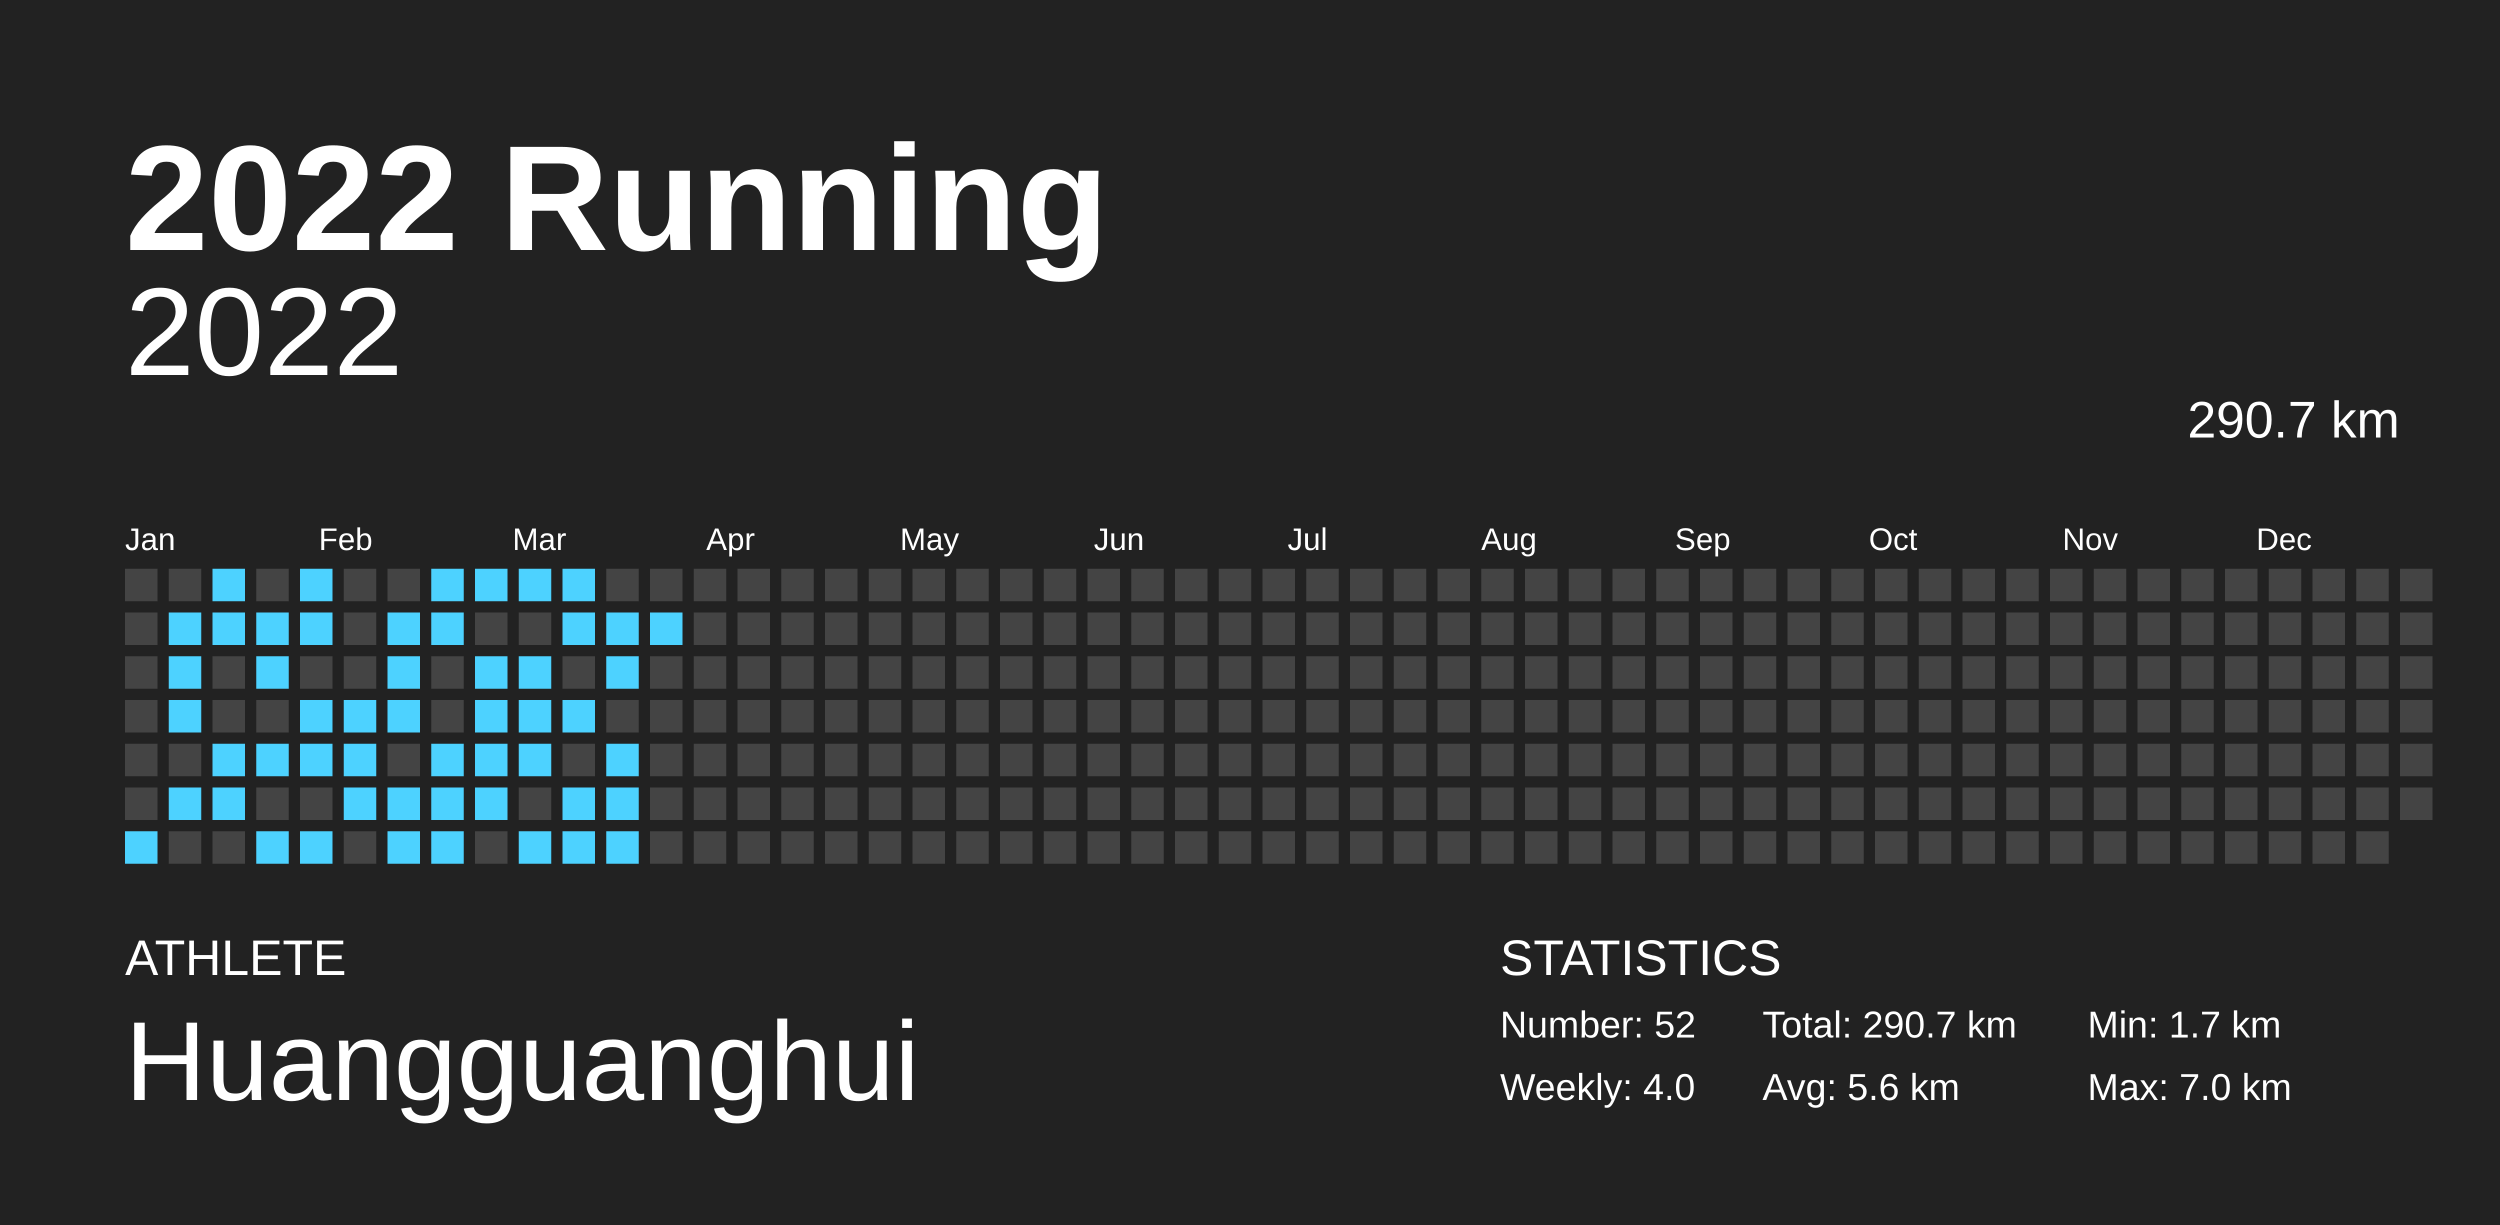
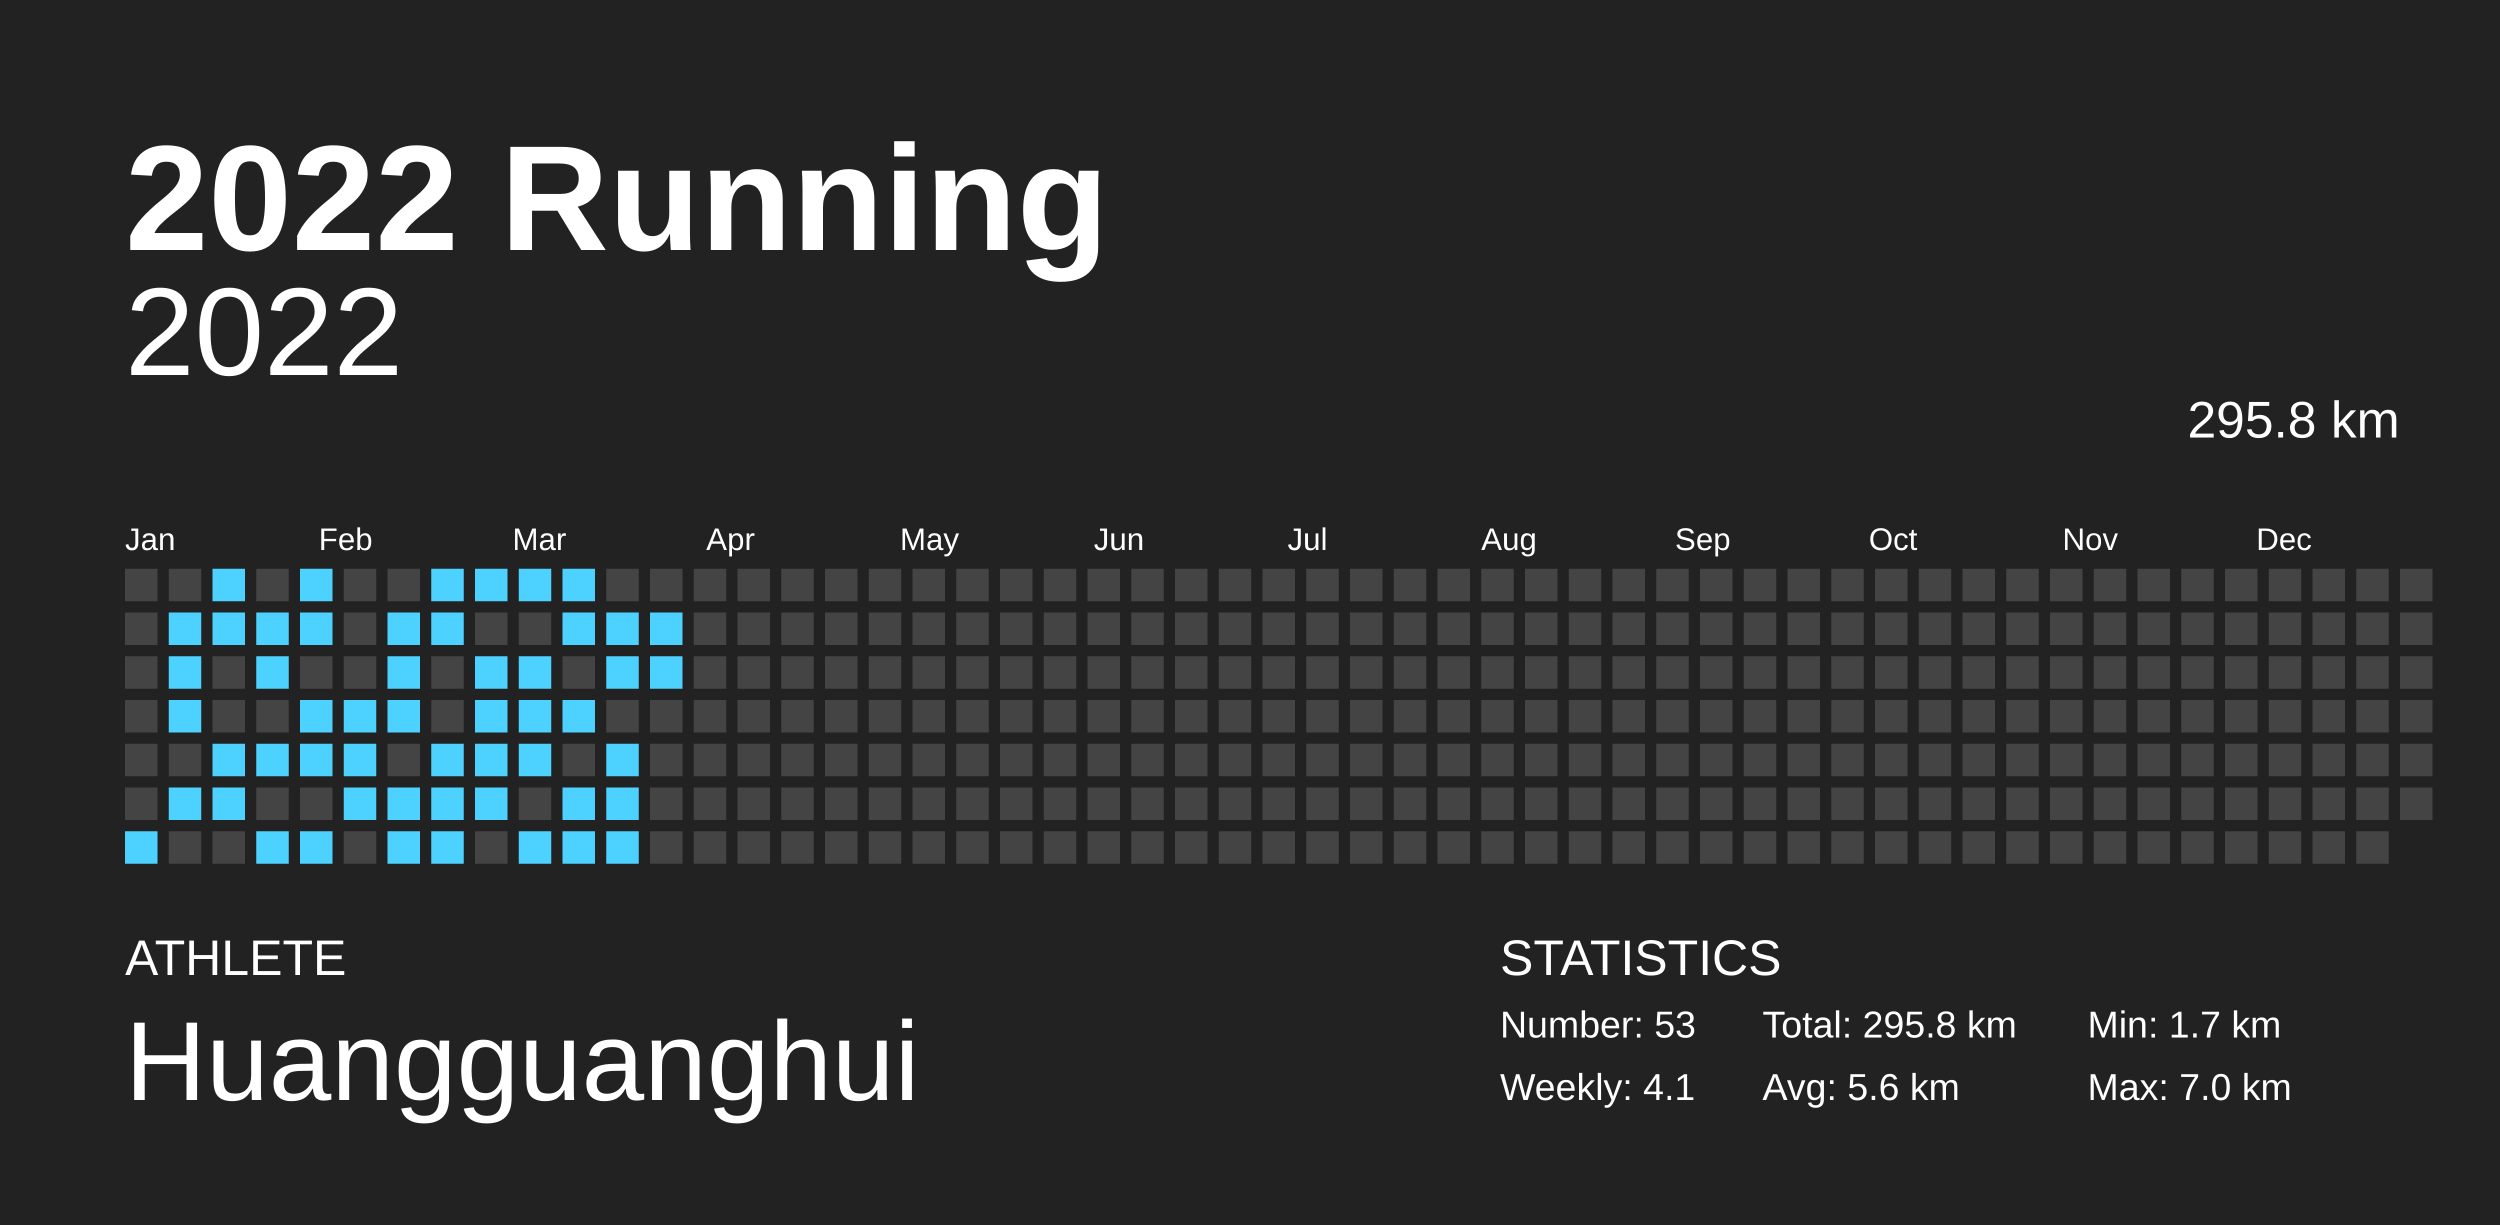
<svg xmlns="http://www.w3.org/2000/svg" baseProfile="full" height="98mm" version="1.1" viewBox="0,0,200,98" width="200mm">
  <defs />
  <rect fill="#222222" height="98" width="200" x="0" y="0" />
  <text fill="#FFFFFF" style="font-size:12px; font-family:Arial; font-weight:bold;" x="10" y="20">2022 Running</text>
  <text fill="#FFFFFF" style="font-size:4px; font-family:Arial" x="10" y="78">ATHLETE</text>
  <text fill="#FFFFFF" style="font-size:9px; font-family:Arial" x="10" y="88">Huangguanghui</text>
  <text fill="#FFFFFF" style="font-size:4px; font-family:Arial" x="120" y="78">STATISTICS</text>
-   <text fill="#FFFFFF" style="font-size:3px; font-family:Arial" x="120" y="83">Number: 52</text>
-   <text fill="#FFFFFF" style="font-size:3px; font-family:Arial" x="120" y="88">Weekly: 4.0</text>
-   <text fill="#FFFFFF" style="font-size:3px; font-family:Arial" x="141" y="83">Total: 290.7 km</text>
+   <text fill="#FFFFFF" style="font-size:3px; font-family:Arial" x="120" y="83">Number: 53</text>
+   <text fill="#FFFFFF" style="font-size:3px; font-family:Arial" x="120" y="88">Weekly: 4.1</text>
+   <text fill="#FFFFFF" style="font-size:3px; font-family:Arial" x="141" y="83">Total: 295.8 km</text>
  <text fill="#FFFFFF" style="font-size:3px; font-family:Arial" x="141" y="88">Avg: 5.6 km</text>
  <text fill="#FFFFFF" style="font-size:3px; font-family:Arial" x="167" y="83">Min: 1.7 km</text>
  <text fill="#FFFFFF" style="font-size:3px; font-family:Arial" x="167" y="88">Max: 7.0 km</text>
  <text alignment-baseline="hanging" fill="#FFFFFF" style="font-size:10.0px; font-family:Arial;" x="10" y="30">2022</text>
-   <text alignment-baseline="hanging" fill="#FFFFFF" style="font-size:4.125px; font-family:Arial;" x="175" y="35">290.7 km</text>
+   <text alignment-baseline="hanging" fill="#FFFFFF" style="font-size:4.125px; font-family:Arial;" x="175" y="35">295.8 km</text>
  <text fill="#FFFFFF" style="font-size:2.5px; font-family:Arial" x="10.0" y="44">Jan</text>
  <text fill="#FFFFFF" style="font-size:2.5px; font-family:Arial" x="25.5" y="44">Feb</text>
  <text fill="#FFFFFF" style="font-size:2.5px; font-family:Arial" x="41.0" y="44">Mar</text>
  <text fill="#FFFFFF" style="font-size:2.5px; font-family:Arial" x="56.5" y="44">Apr</text>
  <text fill="#FFFFFF" style="font-size:2.5px; font-family:Arial" x="72.0" y="44">May</text>
  <text fill="#FFFFFF" style="font-size:2.5px; font-family:Arial" x="87.5" y="44">Jun</text>
  <text fill="#FFFFFF" style="font-size:2.5px; font-family:Arial" x="103.0" y="44">Jul</text>
  <text fill="#FFFFFF" style="font-size:2.5px; font-family:Arial" x="118.5" y="44">Aug</text>
  <text fill="#FFFFFF" style="font-size:2.5px; font-family:Arial" x="134.0" y="44">Sep</text>
  <text fill="#FFFFFF" style="font-size:2.5px; font-family:Arial" x="149.5" y="44">Oct</text>
  <text fill="#FFFFFF" style="font-size:2.5px; font-family:Arial" x="165.0" y="44">Nov</text>
  <text fill="#FFFFFF" style="font-size:2.5px; font-family:Arial" x="180.5" y="44">Dec</text>
  <rect fill="#444444" height="2.6" width="2.6" x="10.0" y="45.5" />
  <rect fill="#444444" height="2.6" width="2.6" x="10.0" y="49.0" />
  <rect fill="#444444" height="2.6" width="2.6" x="10.0" y="52.5" />
  <rect fill="#444444" height="2.6" width="2.6" x="10.0" y="56.0" />
  <rect fill="#444444" height="2.6" width="2.6" x="10.0" y="59.5" />
  <rect fill="#444444" height="2.6" width="2.6" x="10.0" y="63.0" />
  <rect fill="#4dd2ff" height="2.6" width="2.6" x="10.0" y="66.5" />
  <rect fill="#444444" height="2.6" width="2.6" x="13.5" y="45.5" />
  <rect fill="#4dd2ff" height="2.6" width="2.6" x="13.5" y="49.0" />
  <rect fill="#4dd2ff" height="2.6" width="2.6" x="13.5" y="52.5" />
  <rect fill="#4dd2ff" height="2.6" width="2.6" x="13.5" y="56.0" />
  <rect fill="#444444" height="2.6" width="2.6" x="13.5" y="59.5" />
  <rect fill="#4dd2ff" height="2.6" width="2.6" x="13.5" y="63.0" />
  <rect fill="#444444" height="2.6" width="2.6" x="13.5" y="66.5" />
  <rect fill="#4dd2ff" height="2.6" width="2.6" x="17.0" y="45.5" />
  <rect fill="#4dd2ff" height="2.6" width="2.6" x="17.0" y="49.0" />
  <rect fill="#444444" height="2.6" width="2.6" x="17.0" y="52.5" />
  <rect fill="#444444" height="2.6" width="2.6" x="17.0" y="56.0" />
  <rect fill="#4dd2ff" height="2.6" width="2.6" x="17.0" y="59.5" />
  <rect fill="#4dd2ff" height="2.6" width="2.6" x="17.0" y="63.0" />
  <rect fill="#444444" height="2.6" width="2.6" x="17.0" y="66.5" />
  <rect fill="#444444" height="2.6" width="2.6" x="20.5" y="45.5" />
  <rect fill="#4dd2ff" height="2.6" width="2.6" x="20.5" y="49.0" />
  <rect fill="#4dd2ff" height="2.6" width="2.6" x="20.5" y="52.5" />
  <rect fill="#444444" height="2.6" width="2.6" x="20.5" y="56.0" />
  <rect fill="#4dd2ff" height="2.6" width="2.6" x="20.5" y="59.5" />
  <rect fill="#444444" height="2.6" width="2.6" x="20.5" y="63.0" />
  <rect fill="#4dd2ff" height="2.6" width="2.6" x="20.5" y="66.5" />
  <rect fill="#4dd2ff" height="2.6" width="2.6" x="24.0" y="45.5" />
  <rect fill="#4dd2ff" height="2.6" width="2.6" x="24.0" y="49.0" />
  <rect fill="#444444" height="2.6" width="2.6" x="24.0" y="52.5" />
  <rect fill="#4dd2ff" height="2.6" width="2.6" x="24.0" y="56.0" />
  <rect fill="#4dd2ff" height="2.6" width="2.6" x="24.0" y="59.5" />
  <rect fill="#444444" height="2.6" width="2.6" x="24.0" y="63.0" />
  <rect fill="#4dd2ff" height="2.6" width="2.6" x="24.0" y="66.5" />
  <rect fill="#444444" height="2.6" width="2.6" x="27.5" y="45.5" />
  <rect fill="#444444" height="2.6" width="2.6" x="27.5" y="49.0" />
  <rect fill="#444444" height="2.6" width="2.6" x="27.5" y="52.5" />
  <rect fill="#4dd2ff" height="2.6" width="2.6" x="27.5" y="56.0" />
  <rect fill="#4dd2ff" height="2.6" width="2.6" x="27.5" y="59.5" />
  <rect fill="#4dd2ff" height="2.6" width="2.6" x="27.5" y="63.0" />
  <rect fill="#444444" height="2.6" width="2.6" x="27.5" y="66.5" />
  <rect fill="#444444" height="2.6" width="2.6" x="31.0" y="45.5" />
  <rect fill="#4dd2ff" height="2.6" width="2.6" x="31.0" y="49.0" />
  <rect fill="#4dd2ff" height="2.6" width="2.6" x="31.0" y="52.5" />
  <rect fill="#4dd2ff" height="2.6" width="2.6" x="31.0" y="56.0" />
  <rect fill="#444444" height="2.6" width="2.6" x="31.0" y="59.5" />
  <rect fill="#4dd2ff" height="2.6" width="2.6" x="31.0" y="63.0" />
  <rect fill="#4dd2ff" height="2.6" width="2.6" x="31.0" y="66.5" />
  <rect fill="#4dd2ff" height="2.6" width="2.6" x="34.5" y="45.5" />
  <rect fill="#4dd2ff" height="2.6" width="2.6" x="34.5" y="49.0" />
  <rect fill="#444444" height="2.6" width="2.6" x="34.5" y="52.5" />
  <rect fill="#444444" height="2.6" width="2.6" x="34.5" y="56.0" />
  <rect fill="#4dd2ff" height="2.6" width="2.6" x="34.5" y="59.5" />
  <rect fill="#4dd2ff" height="2.6" width="2.6" x="34.5" y="63.0" />
  <rect fill="#4dd2ff" height="2.6" width="2.6" x="34.5" y="66.5" />
  <rect fill="#4dd2ff" height="2.6" width="2.6" x="38.0" y="45.5" />
  <rect fill="#444444" height="2.6" width="2.6" x="38.0" y="49.0" />
  <rect fill="#4dd2ff" height="2.6" width="2.6" x="38.0" y="52.5" />
  <rect fill="#4dd2ff" height="2.6" width="2.6" x="38.0" y="56.0" />
  <rect fill="#4dd2ff" height="2.6" width="2.6" x="38.0" y="59.5" />
  <rect fill="#4dd2ff" height="2.6" width="2.6" x="38.0" y="63.0" />
  <rect fill="#444444" height="2.6" width="2.6" x="38.0" y="66.5" />
  <rect fill="#4dd2ff" height="2.6" width="2.6" x="41.5" y="45.5" />
  <rect fill="#444444" height="2.6" width="2.6" x="41.5" y="49.0" />
  <rect fill="#4dd2ff" height="2.6" width="2.6" x="41.5" y="52.5" />
  <rect fill="#4dd2ff" height="2.6" width="2.6" x="41.5" y="56.0" />
  <rect fill="#4dd2ff" height="2.6" width="2.6" x="41.5" y="59.5" />
  <rect fill="#444444" height="2.6" width="2.6" x="41.5" y="63.0" />
  <rect fill="#4dd2ff" height="2.6" width="2.6" x="41.5" y="66.5" />
  <rect fill="#4dd2ff" height="2.6" width="2.6" x="45.0" y="45.5" />
  <rect fill="#4dd2ff" height="2.6" width="2.6" x="45.0" y="49.0" />
  <rect fill="#444444" height="2.6" width="2.6" x="45.0" y="52.5" />
  <rect fill="#4dd2ff" height="2.6" width="2.6" x="45.0" y="56.0" />
  <rect fill="#444444" height="2.6" width="2.6" x="45.0" y="59.5" />
  <rect fill="#4dd2ff" height="2.6" width="2.6" x="45.0" y="63.0" />
  <rect fill="#4dd2ff" height="2.6" width="2.6" x="45.0" y="66.5" />
  <rect fill="#444444" height="2.6" width="2.6" x="48.5" y="45.5" />
  <rect fill="#4dd2ff" height="2.6" width="2.6" x="48.5" y="49.0" />
  <rect fill="#4dd2ff" height="2.6" width="2.6" x="48.5" y="52.5" />
  <rect fill="#444444" height="2.6" width="2.6" x="48.5" y="56.0" />
  <rect fill="#4dd2ff" height="2.6" width="2.6" x="48.5" y="59.5" />
  <rect fill="#4dd2ff" height="2.6" width="2.6" x="48.5" y="63.0" />
  <rect fill="#4dd2ff" height="2.6" width="2.6" x="48.5" y="66.5" />
  <rect fill="#444444" height="2.6" width="2.6" x="52.0" y="45.5" />
  <rect fill="#4dd2ff" height="2.6" width="2.6" x="52.0" y="49.0" />
-   <rect fill="#444444" height="2.6" width="2.6" x="52.0" y="52.5" />
+   <rect fill="#4dd2ff" height="2.6" width="2.6" x="52.0" y="52.5" />
  <rect fill="#444444" height="2.6" width="2.6" x="52.0" y="56.0" />
  <rect fill="#444444" height="2.6" width="2.6" x="52.0" y="59.5" />
  <rect fill="#444444" height="2.6" width="2.6" x="52.0" y="63.0" />
  <rect fill="#444444" height="2.6" width="2.6" x="52.0" y="66.5" />
  <rect fill="#444444" height="2.6" width="2.6" x="55.5" y="45.5" />
  <rect fill="#444444" height="2.6" width="2.6" x="55.5" y="49.0" />
  <rect fill="#444444" height="2.6" width="2.6" x="55.5" y="52.5" />
  <rect fill="#444444" height="2.6" width="2.6" x="55.5" y="56.0" />
  <rect fill="#444444" height="2.6" width="2.6" x="55.5" y="59.5" />
  <rect fill="#444444" height="2.6" width="2.6" x="55.5" y="63.0" />
  <rect fill="#444444" height="2.6" width="2.6" x="55.5" y="66.5" />
  <rect fill="#444444" height="2.6" width="2.6" x="59.0" y="45.5" />
  <rect fill="#444444" height="2.6" width="2.6" x="59.0" y="49.0" />
  <rect fill="#444444" height="2.6" width="2.6" x="59.0" y="52.5" />
  <rect fill="#444444" height="2.6" width="2.6" x="59.0" y="56.0" />
  <rect fill="#444444" height="2.6" width="2.6" x="59.0" y="59.5" />
  <rect fill="#444444" height="2.6" width="2.6" x="59.0" y="63.0" />
  <rect fill="#444444" height="2.6" width="2.6" x="59.0" y="66.5" />
  <rect fill="#444444" height="2.6" width="2.6" x="62.5" y="45.5" />
  <rect fill="#444444" height="2.6" width="2.6" x="62.5" y="49.0" />
  <rect fill="#444444" height="2.6" width="2.6" x="62.5" y="52.5" />
  <rect fill="#444444" height="2.6" width="2.6" x="62.5" y="56.0" />
  <rect fill="#444444" height="2.6" width="2.6" x="62.5" y="59.5" />
  <rect fill="#444444" height="2.6" width="2.6" x="62.5" y="63.0" />
  <rect fill="#444444" height="2.6" width="2.6" x="62.5" y="66.5" />
  <rect fill="#444444" height="2.6" width="2.6" x="66.0" y="45.5" />
  <rect fill="#444444" height="2.6" width="2.6" x="66.0" y="49.0" />
  <rect fill="#444444" height="2.6" width="2.6" x="66.0" y="52.5" />
  <rect fill="#444444" height="2.6" width="2.6" x="66.0" y="56.0" />
  <rect fill="#444444" height="2.6" width="2.6" x="66.0" y="59.5" />
  <rect fill="#444444" height="2.6" width="2.6" x="66.0" y="63.0" />
  <rect fill="#444444" height="2.6" width="2.6" x="66.0" y="66.5" />
  <rect fill="#444444" height="2.6" width="2.6" x="69.5" y="45.5" />
  <rect fill="#444444" height="2.6" width="2.6" x="69.5" y="49.0" />
  <rect fill="#444444" height="2.6" width="2.6" x="69.5" y="52.5" />
  <rect fill="#444444" height="2.6" width="2.6" x="69.5" y="56.0" />
  <rect fill="#444444" height="2.6" width="2.6" x="69.5" y="59.5" />
  <rect fill="#444444" height="2.6" width="2.6" x="69.5" y="63.0" />
  <rect fill="#444444" height="2.6" width="2.6" x="69.5" y="66.5" />
  <rect fill="#444444" height="2.6" width="2.6" x="73.0" y="45.5" />
  <rect fill="#444444" height="2.6" width="2.6" x="73.0" y="49.0" />
  <rect fill="#444444" height="2.6" width="2.6" x="73.0" y="52.5" />
  <rect fill="#444444" height="2.6" width="2.6" x="73.0" y="56.0" />
  <rect fill="#444444" height="2.6" width="2.6" x="73.0" y="59.5" />
  <rect fill="#444444" height="2.6" width="2.6" x="73.0" y="63.0" />
  <rect fill="#444444" height="2.6" width="2.6" x="73.0" y="66.5" />
  <rect fill="#444444" height="2.6" width="2.6" x="76.5" y="45.5" />
  <rect fill="#444444" height="2.6" width="2.6" x="76.5" y="49.0" />
  <rect fill="#444444" height="2.6" width="2.6" x="76.5" y="52.5" />
  <rect fill="#444444" height="2.6" width="2.6" x="76.5" y="56.0" />
  <rect fill="#444444" height="2.6" width="2.6" x="76.5" y="59.5" />
  <rect fill="#444444" height="2.6" width="2.6" x="76.5" y="63.0" />
  <rect fill="#444444" height="2.6" width="2.6" x="76.5" y="66.5" />
  <rect fill="#444444" height="2.6" width="2.6" x="80.0" y="45.5" />
  <rect fill="#444444" height="2.6" width="2.6" x="80.0" y="49.0" />
  <rect fill="#444444" height="2.6" width="2.6" x="80.0" y="52.5" />
  <rect fill="#444444" height="2.6" width="2.6" x="80.0" y="56.0" />
  <rect fill="#444444" height="2.6" width="2.6" x="80.0" y="59.5" />
  <rect fill="#444444" height="2.6" width="2.6" x="80.0" y="63.0" />
  <rect fill="#444444" height="2.6" width="2.6" x="80.0" y="66.5" />
  <rect fill="#444444" height="2.6" width="2.6" x="83.5" y="45.5" />
  <rect fill="#444444" height="2.6" width="2.6" x="83.5" y="49.0" />
  <rect fill="#444444" height="2.6" width="2.6" x="83.5" y="52.5" />
  <rect fill="#444444" height="2.6" width="2.6" x="83.5" y="56.0" />
  <rect fill="#444444" height="2.6" width="2.6" x="83.5" y="59.5" />
  <rect fill="#444444" height="2.6" width="2.6" x="83.5" y="63.0" />
  <rect fill="#444444" height="2.6" width="2.6" x="83.5" y="66.5" />
  <rect fill="#444444" height="2.6" width="2.6" x="87.0" y="45.5" />
  <rect fill="#444444" height="2.6" width="2.6" x="87.0" y="49.0" />
  <rect fill="#444444" height="2.6" width="2.6" x="87.0" y="52.5" />
  <rect fill="#444444" height="2.6" width="2.6" x="87.0" y="56.0" />
  <rect fill="#444444" height="2.6" width="2.6" x="87.0" y="59.5" />
  <rect fill="#444444" height="2.6" width="2.6" x="87.0" y="63.0" />
  <rect fill="#444444" height="2.6" width="2.6" x="87.0" y="66.5" />
  <rect fill="#444444" height="2.6" width="2.6" x="90.5" y="45.5" />
  <rect fill="#444444" height="2.6" width="2.6" x="90.5" y="49.0" />
  <rect fill="#444444" height="2.6" width="2.6" x="90.5" y="52.5" />
  <rect fill="#444444" height="2.6" width="2.6" x="90.5" y="56.0" />
  <rect fill="#444444" height="2.6" width="2.6" x="90.5" y="59.5" />
  <rect fill="#444444" height="2.6" width="2.6" x="90.5" y="63.0" />
  <rect fill="#444444" height="2.6" width="2.6" x="90.5" y="66.5" />
  <rect fill="#444444" height="2.6" width="2.6" x="94.0" y="45.5" />
  <rect fill="#444444" height="2.6" width="2.6" x="94.0" y="49.0" />
  <rect fill="#444444" height="2.6" width="2.6" x="94.0" y="52.5" />
  <rect fill="#444444" height="2.6" width="2.6" x="94.0" y="56.0" />
  <rect fill="#444444" height="2.6" width="2.6" x="94.0" y="59.5" />
  <rect fill="#444444" height="2.6" width="2.6" x="94.0" y="63.0" />
  <rect fill="#444444" height="2.6" width="2.6" x="94.0" y="66.5" />
  <rect fill="#444444" height="2.6" width="2.6" x="97.5" y="45.5" />
  <rect fill="#444444" height="2.6" width="2.6" x="97.5" y="49.0" />
  <rect fill="#444444" height="2.6" width="2.6" x="97.5" y="52.5" />
  <rect fill="#444444" height="2.6" width="2.6" x="97.5" y="56.0" />
  <rect fill="#444444" height="2.6" width="2.6" x="97.5" y="59.5" />
  <rect fill="#444444" height="2.6" width="2.6" x="97.5" y="63.0" />
  <rect fill="#444444" height="2.6" width="2.6" x="97.5" y="66.5" />
  <rect fill="#444444" height="2.6" width="2.6" x="101.0" y="45.5" />
  <rect fill="#444444" height="2.6" width="2.6" x="101.0" y="49.0" />
  <rect fill="#444444" height="2.6" width="2.6" x="101.0" y="52.5" />
  <rect fill="#444444" height="2.6" width="2.6" x="101.0" y="56.0" />
  <rect fill="#444444" height="2.6" width="2.6" x="101.0" y="59.5" />
  <rect fill="#444444" height="2.6" width="2.6" x="101.0" y="63.0" />
  <rect fill="#444444" height="2.6" width="2.6" x="101.0" y="66.5" />
  <rect fill="#444444" height="2.6" width="2.6" x="104.5" y="45.5" />
  <rect fill="#444444" height="2.6" width="2.6" x="104.5" y="49.0" />
  <rect fill="#444444" height="2.6" width="2.6" x="104.5" y="52.5" />
  <rect fill="#444444" height="2.6" width="2.6" x="104.5" y="56.0" />
  <rect fill="#444444" height="2.6" width="2.6" x="104.5" y="59.5" />
  <rect fill="#444444" height="2.6" width="2.6" x="104.5" y="63.0" />
  <rect fill="#444444" height="2.6" width="2.6" x="104.5" y="66.5" />
  <rect fill="#444444" height="2.6" width="2.6" x="108.0" y="45.5" />
  <rect fill="#444444" height="2.6" width="2.6" x="108.0" y="49.0" />
  <rect fill="#444444" height="2.6" width="2.6" x="108.0" y="52.5" />
  <rect fill="#444444" height="2.6" width="2.6" x="108.0" y="56.0" />
  <rect fill="#444444" height="2.6" width="2.6" x="108.0" y="59.5" />
  <rect fill="#444444" height="2.6" width="2.6" x="108.0" y="63.0" />
  <rect fill="#444444" height="2.6" width="2.6" x="108.0" y="66.5" />
  <rect fill="#444444" height="2.6" width="2.6" x="111.5" y="45.5" />
  <rect fill="#444444" height="2.6" width="2.6" x="111.5" y="49.0" />
  <rect fill="#444444" height="2.6" width="2.6" x="111.5" y="52.5" />
  <rect fill="#444444" height="2.6" width="2.6" x="111.5" y="56.0" />
  <rect fill="#444444" height="2.6" width="2.6" x="111.5" y="59.5" />
  <rect fill="#444444" height="2.6" width="2.6" x="111.5" y="63.0" />
  <rect fill="#444444" height="2.6" width="2.6" x="111.5" y="66.5" />
  <rect fill="#444444" height="2.6" width="2.6" x="115.0" y="45.5" />
  <rect fill="#444444" height="2.6" width="2.6" x="115.0" y="49.0" />
  <rect fill="#444444" height="2.6" width="2.6" x="115.0" y="52.5" />
  <rect fill="#444444" height="2.6" width="2.6" x="115.0" y="56.0" />
  <rect fill="#444444" height="2.6" width="2.6" x="115.0" y="59.5" />
  <rect fill="#444444" height="2.6" width="2.6" x="115.0" y="63.0" />
  <rect fill="#444444" height="2.6" width="2.6" x="115.0" y="66.5" />
  <rect fill="#444444" height="2.6" width="2.6" x="118.5" y="45.5" />
  <rect fill="#444444" height="2.6" width="2.6" x="118.5" y="49.0" />
  <rect fill="#444444" height="2.6" width="2.6" x="118.5" y="52.5" />
  <rect fill="#444444" height="2.6" width="2.6" x="118.5" y="56.0" />
  <rect fill="#444444" height="2.6" width="2.6" x="118.5" y="59.5" />
  <rect fill="#444444" height="2.6" width="2.6" x="118.5" y="63.0" />
  <rect fill="#444444" height="2.6" width="2.6" x="118.5" y="66.5" />
  <rect fill="#444444" height="2.6" width="2.6" x="122.0" y="45.5" />
  <rect fill="#444444" height="2.6" width="2.6" x="122.0" y="49.0" />
  <rect fill="#444444" height="2.6" width="2.6" x="122.0" y="52.5" />
  <rect fill="#444444" height="2.6" width="2.6" x="122.0" y="56.0" />
  <rect fill="#444444" height="2.6" width="2.6" x="122.0" y="59.5" />
  <rect fill="#444444" height="2.6" width="2.6" x="122.0" y="63.0" />
  <rect fill="#444444" height="2.6" width="2.6" x="122.0" y="66.5" />
  <rect fill="#444444" height="2.6" width="2.6" x="125.5" y="45.5" />
  <rect fill="#444444" height="2.6" width="2.6" x="125.5" y="49.0" />
  <rect fill="#444444" height="2.6" width="2.6" x="125.5" y="52.5" />
  <rect fill="#444444" height="2.6" width="2.6" x="125.5" y="56.0" />
  <rect fill="#444444" height="2.6" width="2.6" x="125.5" y="59.5" />
  <rect fill="#444444" height="2.6" width="2.6" x="125.5" y="63.0" />
  <rect fill="#444444" height="2.6" width="2.6" x="125.5" y="66.5" />
  <rect fill="#444444" height="2.6" width="2.6" x="129.0" y="45.5" />
  <rect fill="#444444" height="2.6" width="2.6" x="129.0" y="49.0" />
  <rect fill="#444444" height="2.6" width="2.6" x="129.0" y="52.5" />
  <rect fill="#444444" height="2.6" width="2.6" x="129.0" y="56.0" />
  <rect fill="#444444" height="2.6" width="2.6" x="129.0" y="59.5" />
  <rect fill="#444444" height="2.6" width="2.6" x="129.0" y="63.0" />
  <rect fill="#444444" height="2.6" width="2.6" x="129.0" y="66.5" />
  <rect fill="#444444" height="2.6" width="2.6" x="132.5" y="45.5" />
  <rect fill="#444444" height="2.6" width="2.6" x="132.5" y="49.0" />
  <rect fill="#444444" height="2.6" width="2.6" x="132.5" y="52.5" />
  <rect fill="#444444" height="2.6" width="2.6" x="132.5" y="56.0" />
  <rect fill="#444444" height="2.6" width="2.6" x="132.5" y="59.5" />
  <rect fill="#444444" height="2.6" width="2.6" x="132.5" y="63.0" />
  <rect fill="#444444" height="2.6" width="2.6" x="132.5" y="66.5" />
  <rect fill="#444444" height="2.6" width="2.6" x="136.0" y="45.5" />
  <rect fill="#444444" height="2.6" width="2.6" x="136.0" y="49.0" />
  <rect fill="#444444" height="2.6" width="2.6" x="136.0" y="52.5" />
  <rect fill="#444444" height="2.6" width="2.6" x="136.0" y="56.0" />
  <rect fill="#444444" height="2.6" width="2.6" x="136.0" y="59.5" />
  <rect fill="#444444" height="2.6" width="2.6" x="136.0" y="63.0" />
  <rect fill="#444444" height="2.6" width="2.6" x="136.0" y="66.5" />
  <rect fill="#444444" height="2.6" width="2.6" x="139.5" y="45.5" />
  <rect fill="#444444" height="2.6" width="2.6" x="139.5" y="49.0" />
  <rect fill="#444444" height="2.6" width="2.6" x="139.5" y="52.5" />
  <rect fill="#444444" height="2.6" width="2.6" x="139.5" y="56.0" />
  <rect fill="#444444" height="2.6" width="2.6" x="139.5" y="59.5" />
  <rect fill="#444444" height="2.6" width="2.6" x="139.5" y="63.0" />
  <rect fill="#444444" height="2.6" width="2.6" x="139.5" y="66.5" />
  <rect fill="#444444" height="2.6" width="2.6" x="143.0" y="45.5" />
  <rect fill="#444444" height="2.6" width="2.6" x="143.0" y="49.0" />
  <rect fill="#444444" height="2.6" width="2.6" x="143.0" y="52.5" />
  <rect fill="#444444" height="2.6" width="2.6" x="143.0" y="56.0" />
  <rect fill="#444444" height="2.6" width="2.6" x="143.0" y="59.5" />
  <rect fill="#444444" height="2.6" width="2.6" x="143.0" y="63.0" />
  <rect fill="#444444" height="2.6" width="2.6" x="143.0" y="66.5" />
  <rect fill="#444444" height="2.6" width="2.6" x="146.5" y="45.5" />
  <rect fill="#444444" height="2.6" width="2.6" x="146.5" y="49.0" />
  <rect fill="#444444" height="2.6" width="2.6" x="146.5" y="52.5" />
  <rect fill="#444444" height="2.6" width="2.6" x="146.5" y="56.0" />
  <rect fill="#444444" height="2.6" width="2.6" x="146.5" y="59.5" />
  <rect fill="#444444" height="2.6" width="2.6" x="146.5" y="63.0" />
  <rect fill="#444444" height="2.6" width="2.6" x="146.5" y="66.5" />
  <rect fill="#444444" height="2.6" width="2.6" x="150.0" y="45.5" />
  <rect fill="#444444" height="2.6" width="2.6" x="150.0" y="49.0" />
  <rect fill="#444444" height="2.6" width="2.6" x="150.0" y="52.5" />
  <rect fill="#444444" height="2.6" width="2.6" x="150.0" y="56.0" />
  <rect fill="#444444" height="2.6" width="2.6" x="150.0" y="59.5" />
  <rect fill="#444444" height="2.6" width="2.6" x="150.0" y="63.0" />
  <rect fill="#444444" height="2.6" width="2.6" x="150.0" y="66.5" />
  <rect fill="#444444" height="2.6" width="2.6" x="153.5" y="45.5" />
  <rect fill="#444444" height="2.6" width="2.6" x="153.5" y="49.0" />
  <rect fill="#444444" height="2.6" width="2.6" x="153.5" y="52.5" />
  <rect fill="#444444" height="2.6" width="2.6" x="153.5" y="56.0" />
  <rect fill="#444444" height="2.6" width="2.6" x="153.5" y="59.5" />
  <rect fill="#444444" height="2.6" width="2.6" x="153.5" y="63.0" />
  <rect fill="#444444" height="2.6" width="2.6" x="153.5" y="66.5" />
  <rect fill="#444444" height="2.6" width="2.6" x="157.0" y="45.5" />
  <rect fill="#444444" height="2.6" width="2.6" x="157.0" y="49.0" />
  <rect fill="#444444" height="2.6" width="2.6" x="157.0" y="52.5" />
  <rect fill="#444444" height="2.6" width="2.6" x="157.0" y="56.0" />
  <rect fill="#444444" height="2.6" width="2.6" x="157.0" y="59.5" />
  <rect fill="#444444" height="2.6" width="2.6" x="157.0" y="63.0" />
  <rect fill="#444444" height="2.6" width="2.6" x="157.0" y="66.5" />
  <rect fill="#444444" height="2.6" width="2.6" x="160.5" y="45.5" />
  <rect fill="#444444" height="2.6" width="2.6" x="160.5" y="49.0" />
  <rect fill="#444444" height="2.6" width="2.6" x="160.5" y="52.5" />
  <rect fill="#444444" height="2.6" width="2.6" x="160.5" y="56.0" />
  <rect fill="#444444" height="2.6" width="2.6" x="160.5" y="59.5" />
  <rect fill="#444444" height="2.6" width="2.6" x="160.5" y="63.0" />
  <rect fill="#444444" height="2.6" width="2.6" x="160.5" y="66.5" />
  <rect fill="#444444" height="2.6" width="2.6" x="164.0" y="45.5" />
  <rect fill="#444444" height="2.6" width="2.6" x="164.0" y="49.0" />
  <rect fill="#444444" height="2.6" width="2.6" x="164.0" y="52.5" />
  <rect fill="#444444" height="2.6" width="2.6" x="164.0" y="56.0" />
  <rect fill="#444444" height="2.6" width="2.6" x="164.0" y="59.5" />
  <rect fill="#444444" height="2.6" width="2.6" x="164.0" y="63.0" />
  <rect fill="#444444" height="2.6" width="2.6" x="164.0" y="66.5" />
  <rect fill="#444444" height="2.6" width="2.6" x="167.5" y="45.5" />
  <rect fill="#444444" height="2.6" width="2.6" x="167.5" y="49.0" />
  <rect fill="#444444" height="2.6" width="2.6" x="167.5" y="52.5" />
  <rect fill="#444444" height="2.6" width="2.6" x="167.5" y="56.0" />
  <rect fill="#444444" height="2.6" width="2.6" x="167.5" y="59.5" />
  <rect fill="#444444" height="2.6" width="2.6" x="167.5" y="63.0" />
  <rect fill="#444444" height="2.6" width="2.6" x="167.5" y="66.5" />
  <rect fill="#444444" height="2.6" width="2.6" x="171.0" y="45.5" />
  <rect fill="#444444" height="2.6" width="2.6" x="171.0" y="49.0" />
  <rect fill="#444444" height="2.6" width="2.6" x="171.0" y="52.5" />
  <rect fill="#444444" height="2.6" width="2.6" x="171.0" y="56.0" />
  <rect fill="#444444" height="2.6" width="2.6" x="171.0" y="59.5" />
  <rect fill="#444444" height="2.6" width="2.6" x="171.0" y="63.0" />
  <rect fill="#444444" height="2.6" width="2.6" x="171.0" y="66.5" />
  <rect fill="#444444" height="2.6" width="2.6" x="174.5" y="45.5" />
  <rect fill="#444444" height="2.6" width="2.6" x="174.5" y="49.0" />
  <rect fill="#444444" height="2.6" width="2.6" x="174.5" y="52.5" />
  <rect fill="#444444" height="2.6" width="2.6" x="174.5" y="56.0" />
  <rect fill="#444444" height="2.6" width="2.6" x="174.5" y="59.5" />
  <rect fill="#444444" height="2.6" width="2.6" x="174.5" y="63.0" />
  <rect fill="#444444" height="2.6" width="2.6" x="174.5" y="66.5" />
  <rect fill="#444444" height="2.6" width="2.6" x="178.0" y="45.5" />
  <rect fill="#444444" height="2.6" width="2.6" x="178.0" y="49.0" />
  <rect fill="#444444" height="2.6" width="2.6" x="178.0" y="52.5" />
  <rect fill="#444444" height="2.6" width="2.6" x="178.0" y="56.0" />
  <rect fill="#444444" height="2.6" width="2.6" x="178.0" y="59.5" />
  <rect fill="#444444" height="2.6" width="2.6" x="178.0" y="63.0" />
  <rect fill="#444444" height="2.6" width="2.6" x="178.0" y="66.5" />
  <rect fill="#444444" height="2.6" width="2.6" x="181.5" y="45.5" />
  <rect fill="#444444" height="2.6" width="2.6" x="181.5" y="49.0" />
  <rect fill="#444444" height="2.6" width="2.6" x="181.5" y="52.5" />
  <rect fill="#444444" height="2.6" width="2.6" x="181.5" y="56.0" />
  <rect fill="#444444" height="2.6" width="2.6" x="181.5" y="59.5" />
  <rect fill="#444444" height="2.6" width="2.6" x="181.5" y="63.0" />
  <rect fill="#444444" height="2.6" width="2.6" x="181.5" y="66.5" />
  <rect fill="#444444" height="2.6" width="2.6" x="185.0" y="45.5" />
  <rect fill="#444444" height="2.6" width="2.6" x="185.0" y="49.0" />
  <rect fill="#444444" height="2.6" width="2.6" x="185.0" y="52.5" />
  <rect fill="#444444" height="2.6" width="2.6" x="185.0" y="56.0" />
  <rect fill="#444444" height="2.6" width="2.6" x="185.0" y="59.5" />
  <rect fill="#444444" height="2.6" width="2.6" x="185.0" y="63.0" />
  <rect fill="#444444" height="2.6" width="2.6" x="185.0" y="66.5" />
  <rect fill="#444444" height="2.6" width="2.6" x="188.5" y="45.5" />
  <rect fill="#444444" height="2.6" width="2.6" x="188.5" y="49.0" />
  <rect fill="#444444" height="2.6" width="2.6" x="188.5" y="52.5" />
  <rect fill="#444444" height="2.6" width="2.6" x="188.5" y="56.0" />
  <rect fill="#444444" height="2.6" width="2.6" x="188.5" y="59.5" />
  <rect fill="#444444" height="2.6" width="2.6" x="188.5" y="63.0" />
  <rect fill="#444444" height="2.6" width="2.6" x="188.5" y="66.5" />
  <rect fill="#444444" height="2.6" width="2.6" x="192.0" y="45.5" />
  <rect fill="#444444" height="2.6" width="2.6" x="192.0" y="49.0" />
  <rect fill="#444444" height="2.6" width="2.6" x="192.0" y="52.5" />
  <rect fill="#444444" height="2.6" width="2.6" x="192.0" y="56.0" />
  <rect fill="#444444" height="2.6" width="2.6" x="192.0" y="59.5" />
  <rect fill="#444444" height="2.6" width="2.6" x="192.0" y="63.0" />
</svg>
